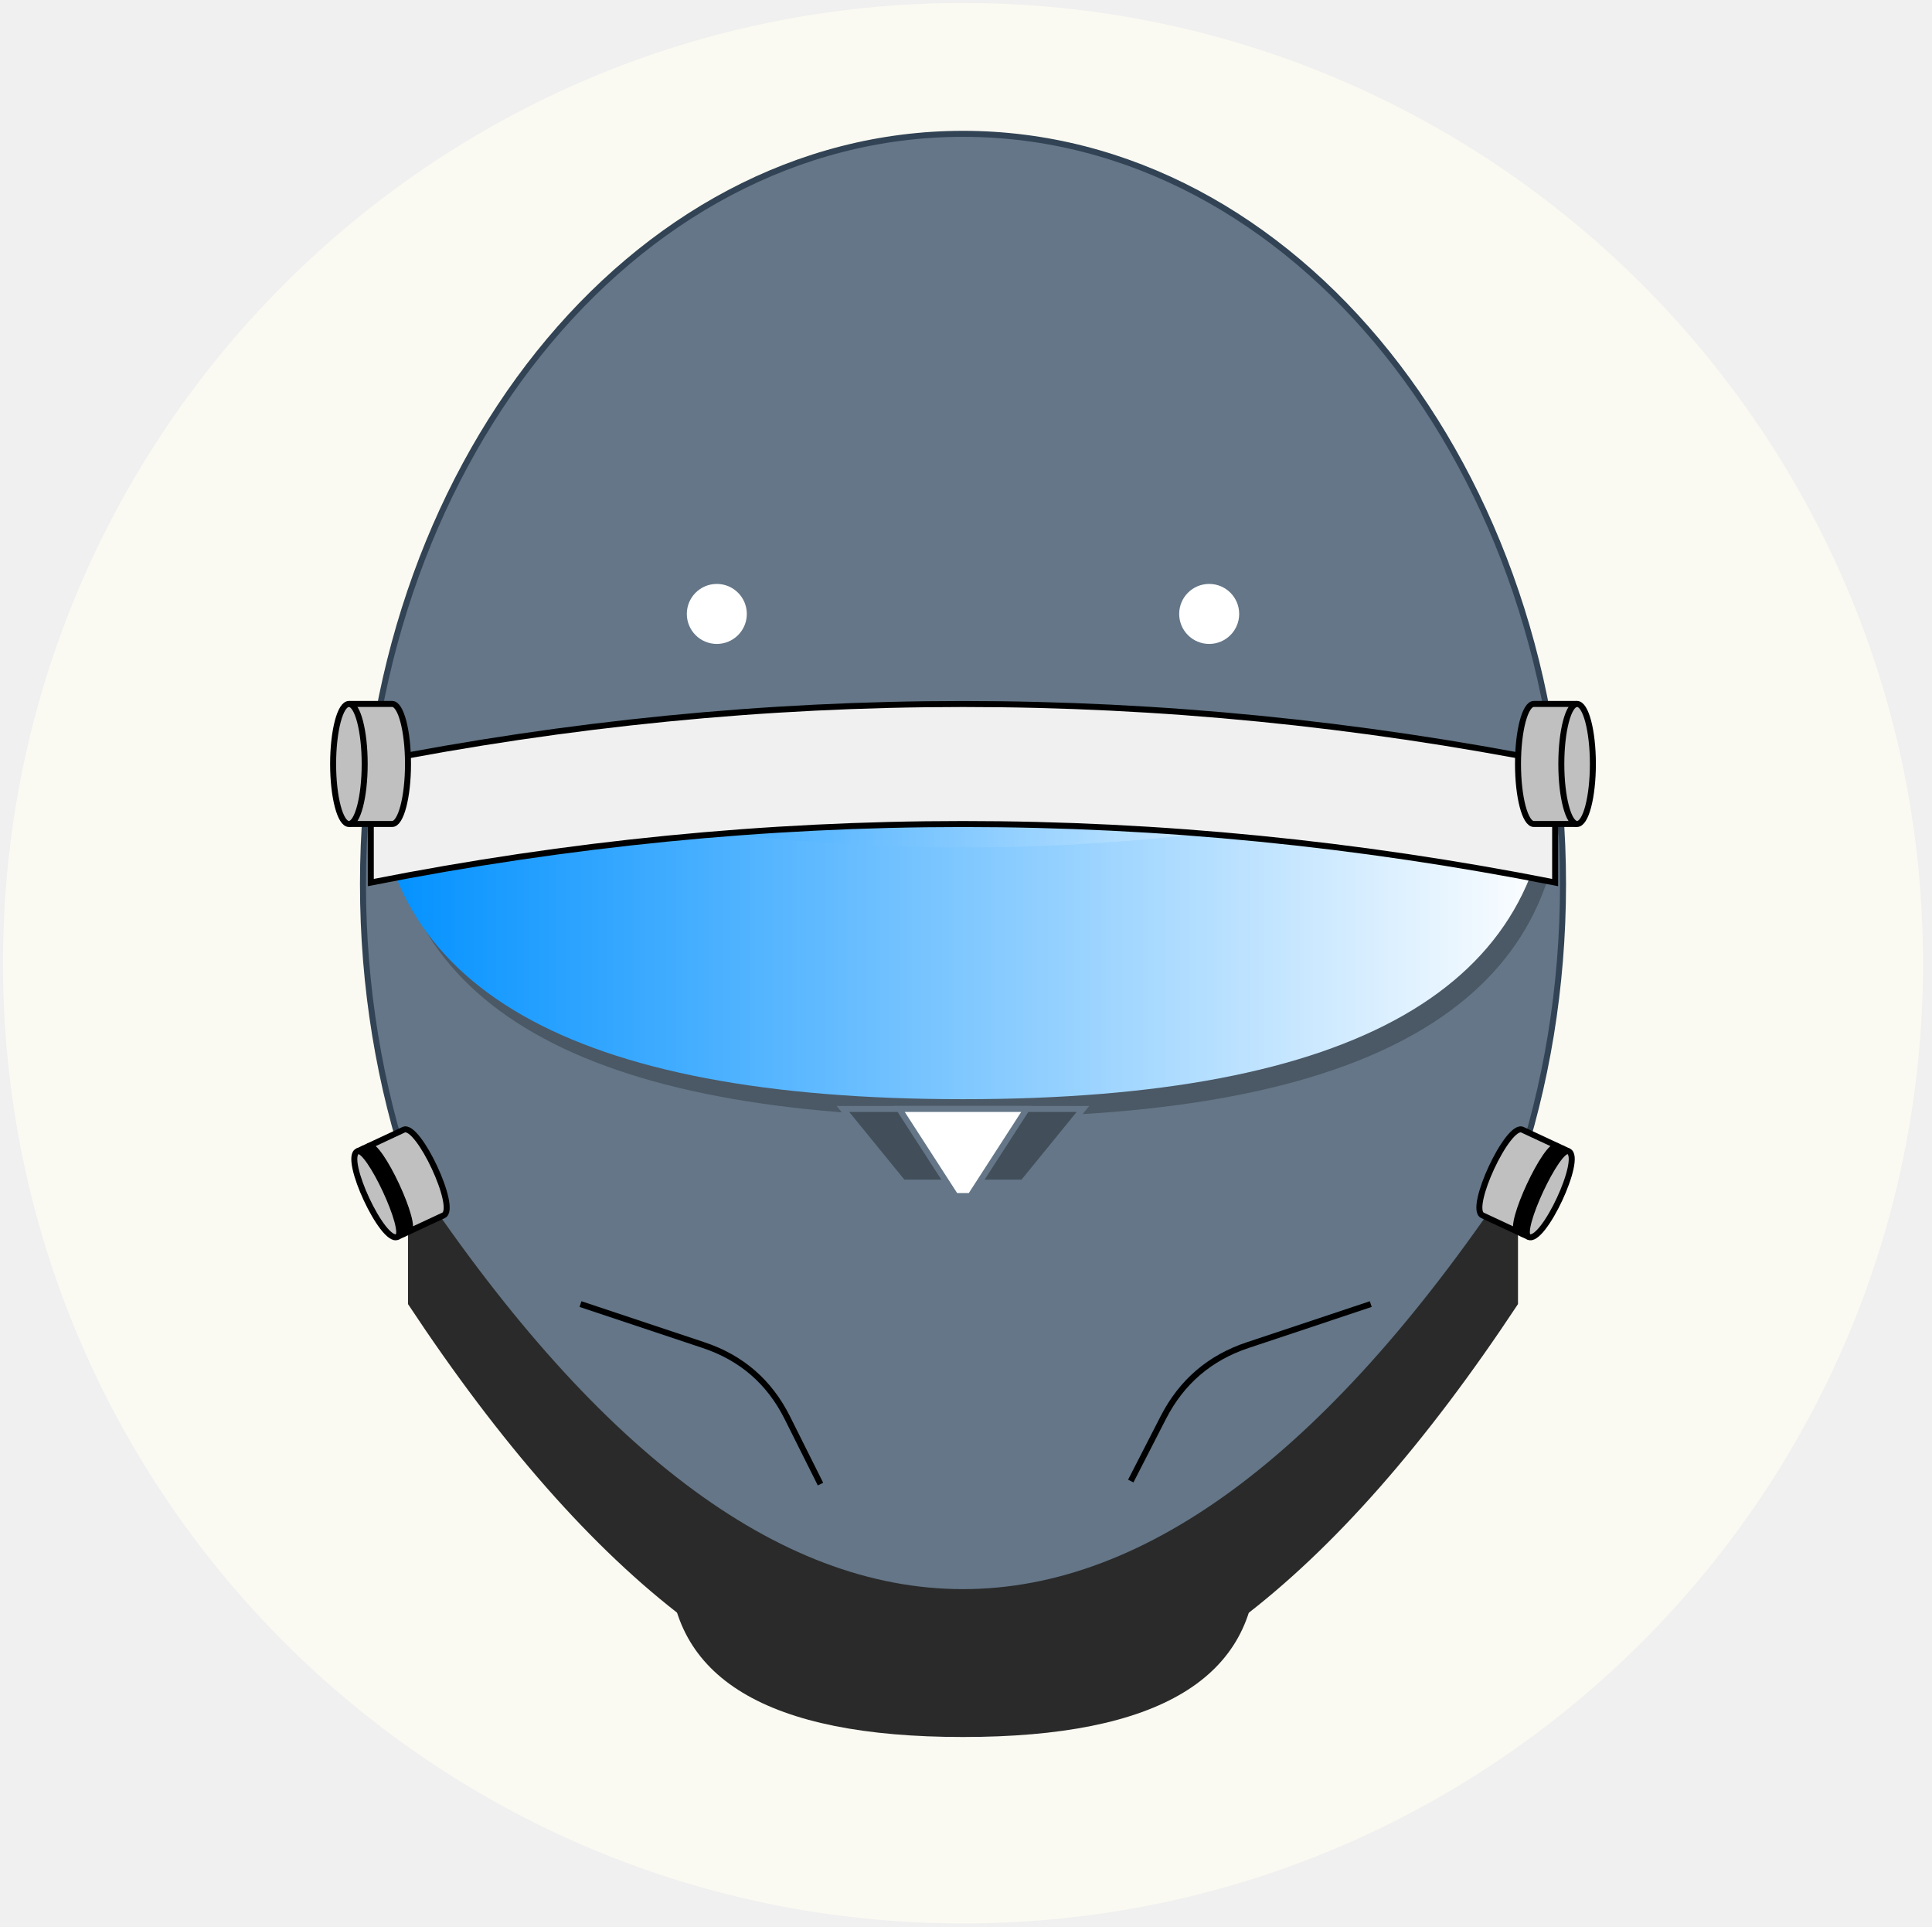
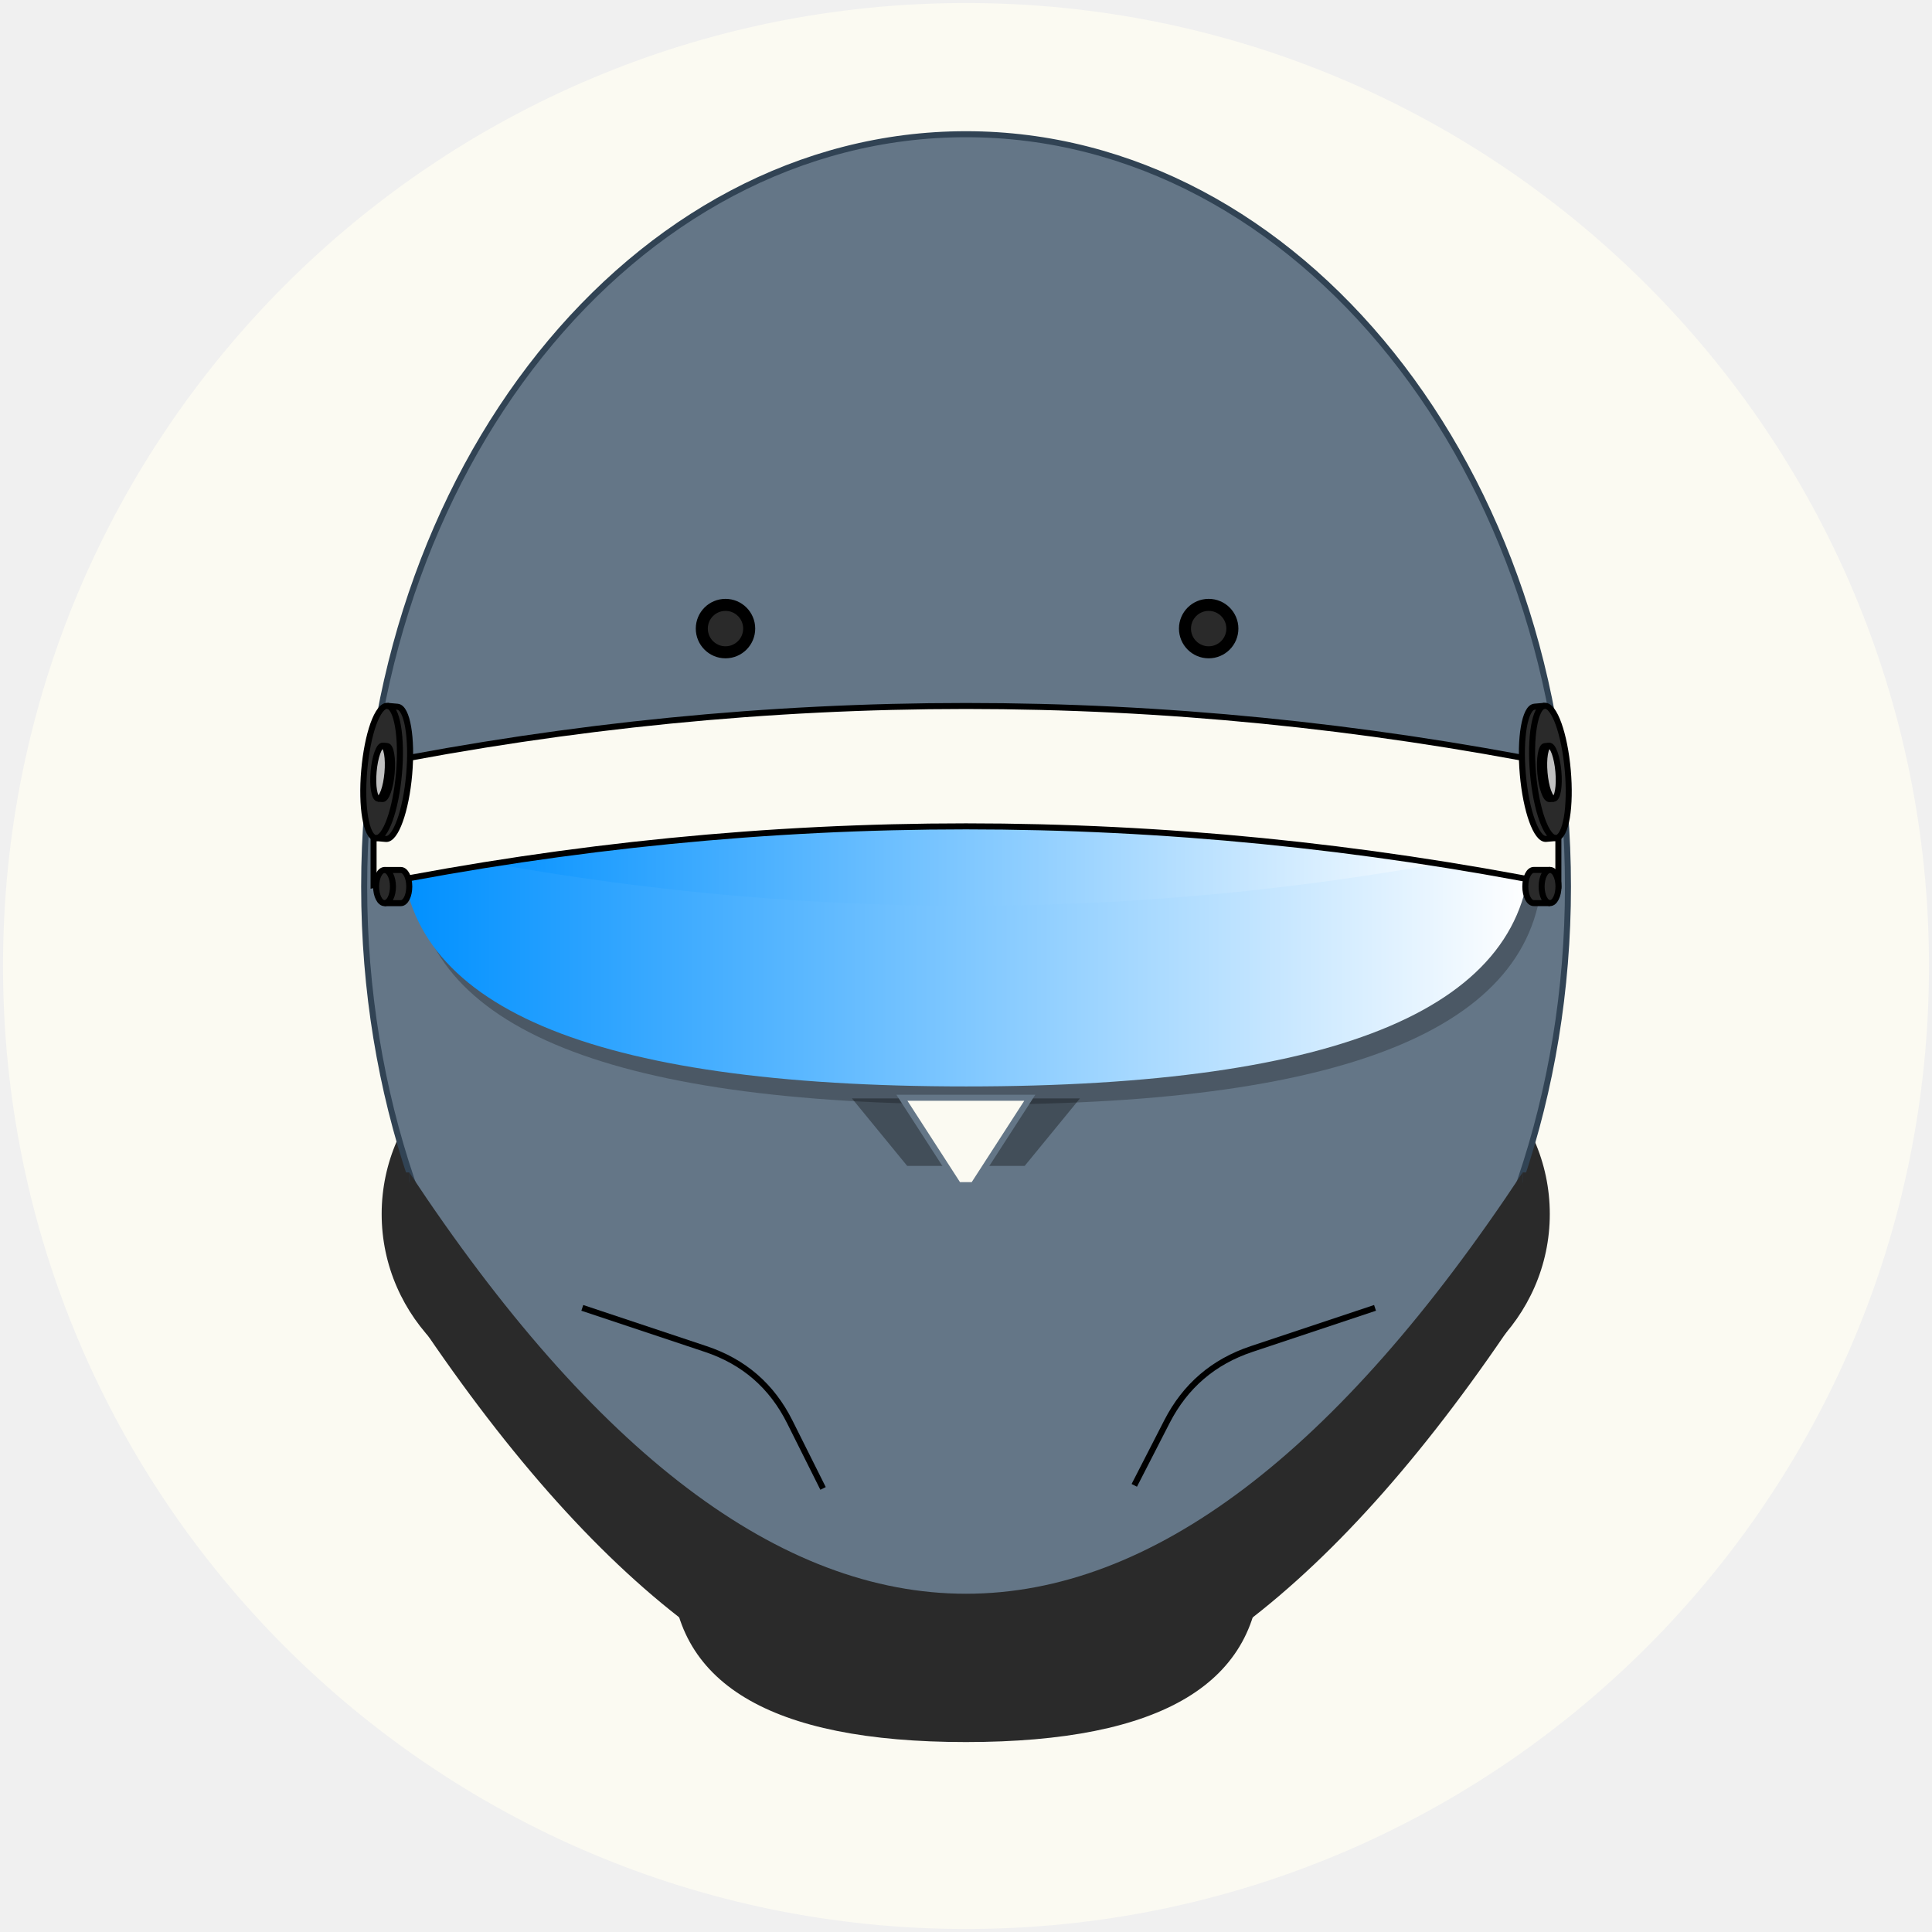
- <svg xmlns="http://www.w3.org/2000/svg" version="1.1" width="322px" height="321px" viewBox="-0.5 -0.5 322 321" content="&lt;mxfile&gt;&lt;diagram id=&quot;7xiq3FgycFcWLTRJMLUd&quot; name=&quot;Page-1&quot;&gt;7Vprb+o2GP41fJzlay4fCy3nSDs761RN+zi5xEDUEDNjCj2/fg5xEucGoU1XbWuQUPI6seP3ed4rTMhsc/yi+Hb9i4xEMsEwOk7I7QRj6iPznQlecgEJwlywUnGUi1AleIh/CCuEVrqPI7Gr3ailTHS8rQsXMk3FQtdkXCl5sLfZ6ZYyqa+65SvREjwseNKW/hFHep1LAwYr+VcRr9bFygjakQ0vbraC3ZpH8uCIyN2EzJSUOj/bHGciyXRX6CV/bt4zWr6YEqke9IBvNf/Mk73dnX0z/VJs1zxiNGsupod1rMXDli+ykYPB1sjWepOYK2RO+W6bq3sZH4VZYbrTSj6JmUykMtJUptkkyzhJCtEEk/l0fjM3G5/aFxFKi2PvdlCpJEMuITdCqxdzi30AB1avlli0UPyhgokUul87EJVCbqmxKueutGdOrAK7lUlHVGVJDJhdPAm9WNuLhvo86nuBn8llqh358nS0MDAjBFHCaKnwlnY7MOhVOCEhCN2D1vWPEfDdYdaCA0MIIGojgtkIiCDfu4yJkvs0yuh6Uu/rcTH6n/NNnGR7n8m9ioUyC30XBzto/RiBbbDg6egzmFxYeBrU5gCEIZwblUxXikex6OZBMXYbK2OksUzNuOA7PRIRPAQw7SUCwx4IYHWgFg8Q6zLLMTgAL1PAoLrNTo+Z1ly4+xStpOZWh2EHnj3GZ/HcChWbbQiV0SxOV2aEudRCTWpdC2sqVabWMXClCAOIHVzr9s28S/bNGAhJG1kUMhCgt6NL8XB0I675g5bqFN0vGfophFmTfaPhu8FuHt6hacumvTbV8E326QC/5hQawqiDBLt8Dz4cydCpD1w7bxp6SAE5b+gBa9MhxICNYersXbOZYRT4KpJnoeMFr/t9RK71+y4jIrHk+0T382EMaEMCQs+B1q8be3jR2FGHD0ej+PABcfwT2F4n7nvnnPhH4jqg/HDd986477dlz+MC6o40HPgMZp9+XJ0UArOG797J/VgBnGEfMFT30UFgYu9ZH1264xriDPh0BNDRlTH7vwk6IU3UR0zbLtRlH84AfzgDtAFa/JDZs1Xm7MrvK+E7JXXf9os44ub1ZjLdyUTUmRNcQ5yyXL9Y1FFM71jYTyWXOQdxquNsqodGSvUoMiQK2oGhJBEFODhHItoVNjDA/ggUIgOciEijm6zdVynN5cJwhE/++Xrf0AuBiGr9xTYAbv3UocNCpkRivMlzvSvZpVW7wr2MzZtU+Ho+CFlfWuBRD+CwBW8xvQlRaiHsjG6HsbEIg2YRrz4z6mwGFDNrrlZCt2Y2SPIX57ZtdsPuzO78s7vrbEhU5MtXq6hYgjOQnUN6gZ/sPMdOYpJWM1d1XEWiofSk6Pwq9B+hKjz/Eu/LVUquS8de3UKpN1pHib2v5P7F4DuH2WdY8C2SdRt9Q+CzsVotCLhVWzP+dluAm8SFPiBh20Lx6R3fHoNpMJw5i5ckNugrcpk3jzlPvj2WAr54Wp3Y8+tem2nK9M2SAHg4wJCh0zcMkPfvItulouG9KkNS5vjDGYVBAXqNUGP0AtgVRcEnm0Zh06gVJwMQ9aVbH8ysK7pM/9dyc346XlNuhoA02ofjVJ+4MXGzhXGp+sQmenb1MChg+O2k2vzlyZ+/8NvF/Z9Pvz3e3Kx+f/r+EwoG5P1Df2wsfwF61x8bW1QcBToGcB0uLxN5bYzCrjaTSVsC72qIzGX1x5k8Ea7+fUTu/gY=&lt;/diagram&gt;&lt;/mxfile&gt;">
+ <svg xmlns="http://www.w3.org/2000/svg" version="1.1" width="321px" height="321px" viewBox="-0.5 -0.5 321 321" content="&lt;mxfile&gt;&lt;diagram id=&quot;7xiq3FgycFcWLTRJMLUd&quot; name=&quot;Page-1&quot;&gt;7Vpdb9s2FP01eRzBT1F6jN24A9Z1HYJhj4NqMbYQ2fRkpUn263dlURZlUrZcM22WzgEC65IiqXsOz72X1hWbrp7el+lm+avOVHFFcfZ0xd5dURolHP7XhufGICRrDIsyzxoT6Qy3+T/KGLGxPuSZ2vY6VloXVb7pG+d6vVbzqmdLy1I/mm5muDtd9GfdpAvlGG7naeFa/8yzatlYY4E7+88qXyzbmQk2Lau07WwM22Wa6UfLxG6u2LTUumq+rZ6mqqh91/qluW820LpfWKnW1ZgbqIybW76kxYN5OrOy6rl9XLgFPAsXk8dlXqnbTTqvWx4BW7Atq1UBVwS+pttN4+67/EnBDJO7vCimutDlbiA2m8yuZ/CMk0WZZjkssW1b67WyzO/yEsbJ9bqeRW1hxMm2KvW9Ouhvlq7KSj0NOoDs3Qp0VHqlqvIZupgbaGyQMFTkLVSPHbCsRWtpgbo3poZMi/3Ynb/hi3H5gPs5Cej+Uj+ss9rvu6sD39Pr+m/Y90cc7HjT4/NBBzNOUUKo7HlZSIywlBE2H+L4POKISEZcv0cUtYNd5HlC37rnuaQopq/M7zyg1/fiieuLe1XNl+biAIGIyyiWtV133gf73e7jQAAtjHAmeKAdwBKU2B/eVxxKkLSbhQMKxQCbBxMqAmgQkdFpTDqC44twAf/P0lVe1M8+1Q9lrkqY6KN6NI0m1jPsgtUwdmi/NMY2Gnt2IcYJns08u9DmgS8AqXQXgEIQQQjEWH9DMoYwdQAnUYJY5AFcIhEF2IQjtA9A3NRfs7RKbytd7lKiU8jv4r7B8EIm2GnDLLkhEwfkKJDUZhbYa13WY0+2zTNIHCoISsSHJUAkHDHcfVxZJrFw2ZBQJALsfyLHs6ECyNU/ur53slFlDrOp0rZ/6owvRJYPD/M8S2F5U73e6nqBtnLEo4XDjgsn1YNTfiOSYWJlnozVPFkgCnECUSR2w0RLoZgAw3jXwaEQ9ySxBII65pE1agA+sTGZ1Tq7rguxzoM2McbDTcU5eO9bBvFQWa/yc9GwHCo8Dm1tpSrSKv/Srxd9XjUzfNI5rKQDO5IoEQ4sz22OFiGaOHLRDr8FNZ0rM6Jd+x1MIjBMEvVHJhGKXSFqR67ScqEqZ2RAMn22um3qDtsjTyePPh31raEjXzNbR8U9OOPYiceL3VPNm75i+VOKUlep2fyJJ3MZSDMN8fcyWitlvl5Ai7DVkByq4bkJTBvTQogQPaiWI2AisZCUHtnxpq4khlQmQD1B2JiK4n+1OaY2TAKKwtpyZ4nCWLnh5Pgs/JtIDz6+iJfVHs7Gi89FeXe/XAuSWH0l909mVqfOBO3MCqhmZ+cJkiJUfk6QsIE/yM/rHeAoG0nA6knL6W5dlyubSMaz5UfNy89hTz8vhwL74NQlUISEge3cpi8wdZoex3HkkIkS0CVPmORI0Mu5tPo70r+8T9/NP/11//vn6+vFH/cffyLxiNA5NhfaV94vmgs5DAyCmEC0v9+j2uTBKEG+KlyiOMCZDB1VNn31LzHHIsKgeH/V6Uq7W2kgaQaVJf095PmJBjCQ3MUGzHEIaEKeWr8daEClEYu/MzZjzjJH/3pzAgDjzDN9H8DTgu2P+uwjQzclgYLel5LY9su8fcZZ4fy5yMGvJTu9Jz43CHz4vDek8/vFDpffHioYZp+LmGQUJZgIiSPOJcecC3EcxouOie1t58tGrYjHRKA0Yge4Ww3Z+ajb2ttzvsSUIhyEBGckpm+dBO3hikWCYDUJRvi1UkCccYz2ghQgiAgec8o5pkwyzM5iwBTXf69bBgRqA1wLPGWIO2Az7yFbjIKIvhjxksoPAvZLbvf6COK7Qz0im/omULMkIRKTJGExSLyUryO+Byo56+ie0EFp5xxh1p0guCdPAglC7NMLlw8DXS4jxxnHl2+dHB4hCPauAGTricsIVwm+Ew0icZoG//mKi3Fw3cG7Ot+i5ILL7u3f5jeG7hVqdvMv&lt;/diagram&gt;&lt;/mxfile&gt;">
  <defs>
    <linearGradient x1="0%" y1="0%" x2="100%" y2="0%" id="mx-gradient-0090ff-1-ffffff-1-e-0">
      <stop offset="0%" style="stop-color: rgb(0, 144, 255); stop-opacity: 1;" />
      <stop offset="100%" style="stop-color: rgb(255, 255, 255); stop-opacity: 1;" />
    </linearGradient>
    <linearGradient x1="0%" y1="100%" x2="0%" y2="0%" id="mx-gradient-ffffff-1-0090ff-1-s-0">
      <stop offset="0%" style="stop-color: rgb(0, 144, 255); stop-opacity: 1;" />
      <stop offset="100%" style="stop-color: rgb(255, 255, 255); stop-opacity: 1;" />
    </linearGradient>
+     <style type="text/css">/* cyrillic-ext */
+ @font-face {
+   font-family: 'Oswald';
+   font-style: normal;
+   font-weight: 400;
+   src: url("https://fonts.gstatic.com/s/oswald/v47/TK3_WkUHHAIjg75cFRf3bXL8LICs1_FvsUtiYySUhiCXABTV.woff") format('woff');
+   unicode-range: U+0460-052F, U+1C80-1C88, U+20B4, U+2DE0-2DFF, U+A640-A69F, U+FE2E-FE2F;
+ }
+ /* cyrillic */
+ @font-face {
+   font-family: 'Oswald';
+   font-style: normal;
+   font-weight: 400;
+   src: url("https://fonts.gstatic.com/s/oswald/v47/TK3_WkUHHAIjg75cFRf3bXL8LICs1_FvsUJiYySUhiCXABTV.woff") format('woff');
+   unicode-range: U+0400-045F, U+0490-0491, U+04B0-04B1, U+2116;
+ }
+ /* vietnamese */
+ @font-face {
+   font-family: 'Oswald';
+   font-style: normal;
+   font-weight: 400;
+   src: url("https://fonts.gstatic.com/s/oswald/v47/TK3_WkUHHAIjg75cFRf3bXL8LICs1_FvsUliYySUhiCXABTV.woff") format('woff');
+   unicode-range: U+0102-0103, U+0110-0111, U+0128-0129, U+0168-0169, U+01A0-01A1, U+01AF-01B0, U+1EA0-1EF9, U+20AB;
+ }
+ /* latin-ext */
+ @font-face {
+   font-family: 'Oswald';
+   font-style: normal;
+   font-weight: 400;
+   src: url("https://fonts.gstatic.com/s/oswald/v47/TK3_WkUHHAIjg75cFRf3bXL8LICs1_FvsUhiYySUhiCXABTV.woff") format('woff');
+   unicode-range: U+0100-024F, U+0259, U+1E00-1EFF, U+2020, U+20A0-20AB, U+20AD-20CF, U+2113, U+2C60-2C7F, U+A720-A7FF;
+ }
+ /* latin */
+ @font-face {
+   font-family: 'Oswald';
+   font-style: normal;
+   font-weight: 400;
+   src: url("https://fonts.gstatic.com/s/oswald/v47/TK3_WkUHHAIjg75cFRf3bXL8LICs1_FvsUZiYySUhiCXAA.woff") format('woff');
+   unicode-range: U+0000-00FF, U+0131, U+0152-0153, U+02BB-02BC, U+02C6, U+02DA, U+02DC, U+2000-206F, U+2074, U+20AC, U+2122, U+2191, U+2193, U+2212, U+2215, U+FEFF, U+FFFD;
+ }
+ </style>
  </defs>
  <g>
    <ellipse cx="160" cy="160" rx="160" ry="160" fill="#fbfaf2" stroke="none" pointer-events="all" />
-     <ellipse cx="160" cy="146.8" rx="100.005" ry="125" fill="#647687" stroke="#314354" pointer-events="all" />
-     <rect x="81.25" y="126.8" width="150" height="30" fill="url(#mx-gradient-0090ff-1-ffffff-1-e-0)" stroke="none" pointer-events="all" />
-     <path d="M 132.03 56.8 Q 187.96 56.8 187.96 154.7 Q 187.96 252.61 132.03 252.61 Q 159.99 154.7 132.03 56.8 Z" fill="#000000" stroke="none" transform="translate(2,3)rotate(90,160,154.7)" pointer-events="all" opacity="0.25" />
-     <path d="M 132.03 56.8 Q 187.96 56.8 187.96 154.7 Q 187.96 252.61 132.03 252.61 Q 159.99 154.7 132.03 56.8 Z" fill="url(#mx-gradient-ffffff-1-0090ff-1-s-0)" stroke="none" transform="rotate(90,160,154.7)" pointer-events="all" />
+     <ellipse cx="95" cy="201.21" rx="32.087" ry="31.135" fill="#2a2a2a" stroke="none" pointer-events="all" />
+     <ellipse cx="224.91" cy="201.21" rx="32.087" ry="31.135" fill="#2a2a2a" stroke="none" pointer-events="all" />
+     <ellipse cx="160.01" cy="146.8" rx="100.005" ry="125" fill="#647687" stroke="#314354" pointer-events="all" />
+     <rect x="75.33" y="133.02" width="169.36" height="27.56" fill="url(#mx-gradient-0090ff-1-ffffff-1-e-0)" stroke="none" pointer-events="all" />
    <path d="M 183.75 148.05 L 206.25 148.05 Q 66.25 240.55 206.25 333.05 L 183.75 333.05 Q 43.75 240.55 183.75 148.05 Z" fill="#2a2a2a" stroke="none" transform="rotate(270,160,240.55)" pointer-events="all" />
-     <ellipse cx="118.97" cy="101.8" rx="5" ry="5" fill="rgb(255, 255, 255)" stroke="none" pointer-events="all" />
-     <ellipse cx="201.03" cy="101.8" rx="5" ry="5" fill="rgb(255, 255, 255)" stroke="none" pointer-events="all" />
-     <path d="M 245.89 192.43 C 245.89 189.76 261.63 189.76 261.63 192.43 L 261.63 200.93 C 261.63 203.6 245.89 203.6 245.89 200.93 Z" fill="#c0c0c0" stroke="#000000" stroke-miterlimit="10" transform="rotate(115,253.76,196.68)" pointer-events="all" />
-     <path d="M 245.89 192.43 C 245.89 194.43 261.63 194.43 261.63 192.43 M 245.89 193.43 C 245.89 195.43 261.63 195.43 261.63 193.43 M 245.89 194.43 C 245.89 196.43 261.63 196.43 261.63 194.43" fill="none" stroke="#000000" stroke-miterlimit="10" transform="rotate(115,253.76,196.68)" pointer-events="all" />
-     <path d="M 58.38 192.43 C 58.38 189.76 74.12 189.76 74.12 192.43 L 74.12 200.93 C 74.12 203.6 58.38 203.6 58.38 200.93 Z" fill="#c0c0c0" stroke="#000000" stroke-miterlimit="10" transform="rotate(605,66.25,196.68)" pointer-events="all" />
-     <path d="M 58.38 192.43 C 58.38 194.43 74.12 194.43 74.12 192.43 M 58.38 193.43 C 58.38 195.43 74.12 195.43 74.12 193.43 M 58.38 194.43 C 58.38 196.43 74.12 196.43 74.12 194.43" fill="none" stroke="#000000" stroke-miterlimit="10" transform="rotate(605,66.25,196.68)" pointer-events="all" />
-     <path d="M 139.99 196.55 L 149.99 184.28 L 169.99 184.28 L 179.99 196.55 Z" fill="#424e59" stroke="#647687" stroke-miterlimit="10" transform="rotate(180,159.99,190.42)" pointer-events="all" />
+     <path d="M 139.99 193.7 L 149.99 181.49 L 169.99 181.49 L 179.99 193.7 Z" fill="#424e59" stroke="#647687" stroke-miterlimit="10" transform="rotate(180,159.99,187.6)" pointer-events="all" />
    <path d="M 187.96 246.29 L 193.39 235.7 Q 197.96 226.8 207.45 223.64 L 227.96 216.8" fill="none" stroke="#000000" stroke-miterlimit="10" pointer-events="stroke" />
+     <path d="M 140 66.22 Q 180.01 66.22 180.01 160 Q 180.01 253.79 140 253.79 Q 160 160 140 66.22 Z" fill="#000000" stroke="none" transform="translate(2,3)rotate(90,160.01,160.01)" pointer-events="all" opacity="0.25" />
+     <path d="M 140 66.22 Q 180.01 66.22 180.01 160 Q 180.01 253.79 140 253.79 Q 160 160 140 66.22 Z" fill="url(#mx-gradient-ffffff-1-0090ff-1-s-0)" stroke="none" transform="rotate(90,160.01,160.01)" pointer-events="all" />
    <path d="M 96.25 216.8 L 116.76 223.64 Q 126.25 226.8 130.72 235.74 L 136.25 246.8" fill="none" stroke="#000000" stroke-miterlimit="10" pointer-events="stroke" />
-     <path d="M 154.87 32.98 L 174.87 32.98 Q 155.37 131.68 174.87 230.37 L 154.87 230.37 Q 135.37 131.68 154.87 32.98 Z" fill="#f0f0f0" stroke="#000000" stroke-miterlimit="10" transform="rotate(90,159.99,131.68)" pointer-events="all" />
-     <path d="M 248.74 123.19 C 248.74 121.74 253.22 120.56 258.74 120.56 C 261.39 120.56 263.94 120.84 265.81 121.33 C 267.69 121.82 268.74 122.49 268.74 123.19 L 268.74 130.41 C 268.74 131.86 264.26 133.04 258.74 133.04 C 253.22 133.04 248.74 131.86 248.74 130.41 Z" fill="#c0c0c0" stroke="#000000" stroke-miterlimit="10" transform="rotate(90,258.74,126.8)" pointer-events="all" />
-     <path d="M 268.74 123.19 C 268.74 124.64 264.26 125.82 258.74 125.82 C 253.22 125.82 248.74 124.64 248.74 123.19" fill="none" stroke="#000000" stroke-miterlimit="10" transform="rotate(90,258.74,126.8)" pointer-events="all" />
-     <path d="M 51.26 123.19 C 51.26 121.74 55.74 120.56 61.26 120.56 C 63.91 120.56 66.46 120.84 68.33 121.33 C 70.21 121.82 71.26 122.49 71.26 123.19 L 71.26 130.41 C 71.26 131.86 66.78 133.04 61.26 133.04 C 55.74 133.04 51.26 131.86 51.26 130.41 Z" fill="#c0c0c0" stroke="#000000" stroke-miterlimit="10" transform="rotate(270,61.26,126.8)" pointer-events="all" />
-     <path d="M 71.26 123.19 C 71.26 124.64 66.78 125.82 61.26 125.82 C 55.74 125.82 51.26 124.64 51.26 123.19" fill="none" stroke="#000000" stroke-miterlimit="10" transform="rotate(270,61.26,126.8)" pointer-events="all" />
-     <path d="M 149.38 198.8 L 158.76 184.28 L 161.25 184.28 L 170.63 198.8 Z" fill="#ffffff" stroke="#647687" stroke-miterlimit="10" transform="rotate(180,160,191.54)" pointer-events="all" />
+     <path d="M 154.88 33.25 L 174.88 33.25 Q 155.38 131.67 174.88 230.1 L 154.88 230.1 Q 135.38 131.67 154.88 33.25 Z" fill="#fbfaf2" stroke="#000000" stroke-miterlimit="10" transform="rotate(90,160,131.67)" pointer-events="all" />
+     <path d="M 149.36 196.41 L 158.74 181.89 L 161.23 181.89 L 170.61 196.41 Z" fill="#fbfaf2" stroke="#647687" stroke-miterlimit="10" transform="rotate(180,159.98,189.15)" pointer-events="all" />
    <path d="M 145.24 225.26 Q 174.74 225.26 174.74 274.19 Q 174.74 323.12 145.24 323.12 Q 159.99 274.19 145.24 225.26 Z" fill="#2a2a2a" stroke="none" transform="rotate(90,159.99,274.19)" pointer-events="all" />
+     <ellipse cx="120.04" cy="103.94" rx="3.937" ry="3.94" fill="#2a2a2a" stroke="#000000" stroke-width="2" pointer-events="all" />
+     <ellipse cx="200.32" cy="103.94" rx="3.937" ry="3.94" fill="#2a2a2a" stroke="#000000" stroke-width="2" pointer-events="all" />
+     <rect x="252.5" y="194.3" width="1.97" height="1.97" fill="#2a2a2a" stroke="none" pointer-events="all" />
+     <path d="M 245.22 126.98 C 245.22 125.37 250.16 124.08 256.25 124.08 C 259.17 124.08 261.98 124.38 264.05 124.92 C 266.11 125.47 267.27 126.21 267.27 126.98 L 267.27 128.67 C 267.27 130.28 262.34 131.58 256.25 131.58 C 250.16 131.58 245.22 130.28 245.22 128.67 Z" fill="#2a2a2a" stroke="#000000" stroke-miterlimit="10" transform="rotate(445,256.25,127.83)" pointer-events="all" />
+     <path d="M 267.27 126.98 C 267.27 128.58 262.34 129.88 256.25 129.88 C 250.16 129.88 245.22 128.58 245.22 126.98" fill="none" stroke="#000000" stroke-miterlimit="10" transform="rotate(445,256.25,127.83)" pointer-events="all" />
+     <path d="M 52.72 126.98 C 52.72 125.37 57.66 124.08 63.75 124.08 C 66.67 124.08 69.48 124.38 71.55 124.92 C 73.61 125.47 74.77 126.21 74.77 126.98 L 74.77 128.67 C 74.77 130.28 69.84 131.58 63.75 131.58 C 57.66 131.58 52.72 130.28 52.72 128.67 Z" fill="#2a2a2a" stroke="#000000" stroke-miterlimit="10" transform="rotate(275,63.75,127.83)" pointer-events="all" />
+     <path d="M 74.77 126.98 C 74.77 128.58 69.84 129.88 63.75 129.88 C 57.66 129.88 52.72 128.58 52.72 126.98" fill="none" stroke="#000000" stroke-miterlimit="10" transform="rotate(275,63.75,127.83)" pointer-events="all" />
+     <path d="M 252.5 127.47 C 252.5 126.84 254.48 126.32 256.92 126.32 C 258.1 126.32 259.22 126.44 260.05 126.66 C 260.88 126.87 261.35 127.17 261.35 127.47 L 261.35 128.18 C 261.35 128.48 260.88 128.78 260.05 128.99 C 259.22 129.21 258.1 129.33 256.92 129.33 C 255.75 129.33 254.63 129.21 253.8 128.99 C 252.97 128.78 252.5 128.48 252.5 128.18 Z" fill="#c0c0c0" stroke="#000000" stroke-miterlimit="10" transform="rotate(445,256.92,127.83)" pointer-events="all" />
+     <path d="M 261.35 127.47 C 261.35 127.78 260.88 128.07 260.05 128.29 C 259.22 128.51 258.1 128.63 256.92 128.63 C 255.75 128.63 254.63 128.51 253.8 128.29 C 252.97 128.07 252.5 127.78 252.5 127.47" fill="none" stroke="#000000" stroke-miterlimit="10" transform="rotate(445,256.92,127.83)" pointer-events="all" />
+     <path d="M 58.66 127.47 C 58.66 126.84 60.64 126.32 63.08 126.32 C 64.26 126.32 65.38 126.44 66.21 126.66 C 67.04 126.87 67.51 127.17 67.51 127.47 L 67.51 128.18 C 67.51 128.48 67.04 128.78 66.21 128.99 C 65.38 129.21 64.26 129.33 63.08 129.33 C 61.91 129.33 60.79 129.21 59.96 128.99 C 59.13 128.78 58.66 128.48 58.66 128.18 Z" fill="#c0c0c0" stroke="#000000" stroke-miterlimit="10" transform="rotate(275,63.08,127.83)" pointer-events="all" />
+     <path d="M 67.51 127.47 C 67.51 127.78 67.04 128.07 66.21 128.29 C 65.38 128.51 64.26 128.63 63.08 128.63 C 61.91 128.63 60.79 128.51 59.96 128.29 C 59.13 128.07 58.66 127.78 58.66 127.47" fill="none" stroke="#000000" stroke-miterlimit="10" transform="rotate(275,63.08,127.83)" pointer-events="all" />
+     <path d="M 252.92 145.44 C 252.92 144.67 254.15 144.04 255.68 144.04 C 256.41 144.04 257.11 144.19 257.62 144.45 C 258.14 144.71 258.43 145.07 258.43 145.44 L 258.43 148.15 C 258.43 148.93 257.2 149.55 255.68 149.55 C 254.15 149.55 252.92 148.93 252.92 148.15 Z" fill="#2a2a2a" stroke="#000000" stroke-miterlimit="10" transform="rotate(90,255.68,146.8)" pointer-events="all" />
+     <path d="M 258.43 145.44 C 258.43 146.21 257.2 146.84 255.68 146.84 C 254.15 146.84 252.92 146.21 252.92 145.44" fill="none" stroke="#000000" stroke-miterlimit="10" transform="rotate(90,255.68,146.8)" pointer-events="all" />
+     <path d="M 61.99 145.44 C 61.99 144.67 63.22 144.04 64.75 144.04 C 65.48 144.04 66.18 144.19 66.69 144.45 C 67.21 144.71 67.5 145.07 67.5 145.44 L 67.5 148.15 C 67.5 148.93 66.27 149.55 64.75 149.55 C 63.22 149.55 61.99 148.93 61.99 148.15 Z" fill="#2a2a2a" stroke="#000000" stroke-miterlimit="10" transform="rotate(270,64.75,146.8)" pointer-events="all" />
+     <path d="M 67.5 145.44 C 67.5 146.21 66.27 146.84 64.75 146.84 C 63.22 146.84 61.99 146.21 61.99 145.44" fill="none" stroke="#000000" stroke-miterlimit="10" transform="rotate(270,64.75,146.8)" pointer-events="all" />
+     <rect x="65.53" y="194.3" width="1.97" height="1.97" fill="#2a2a2a" stroke="none" pointer-events="all" />
  </g>
</svg>
